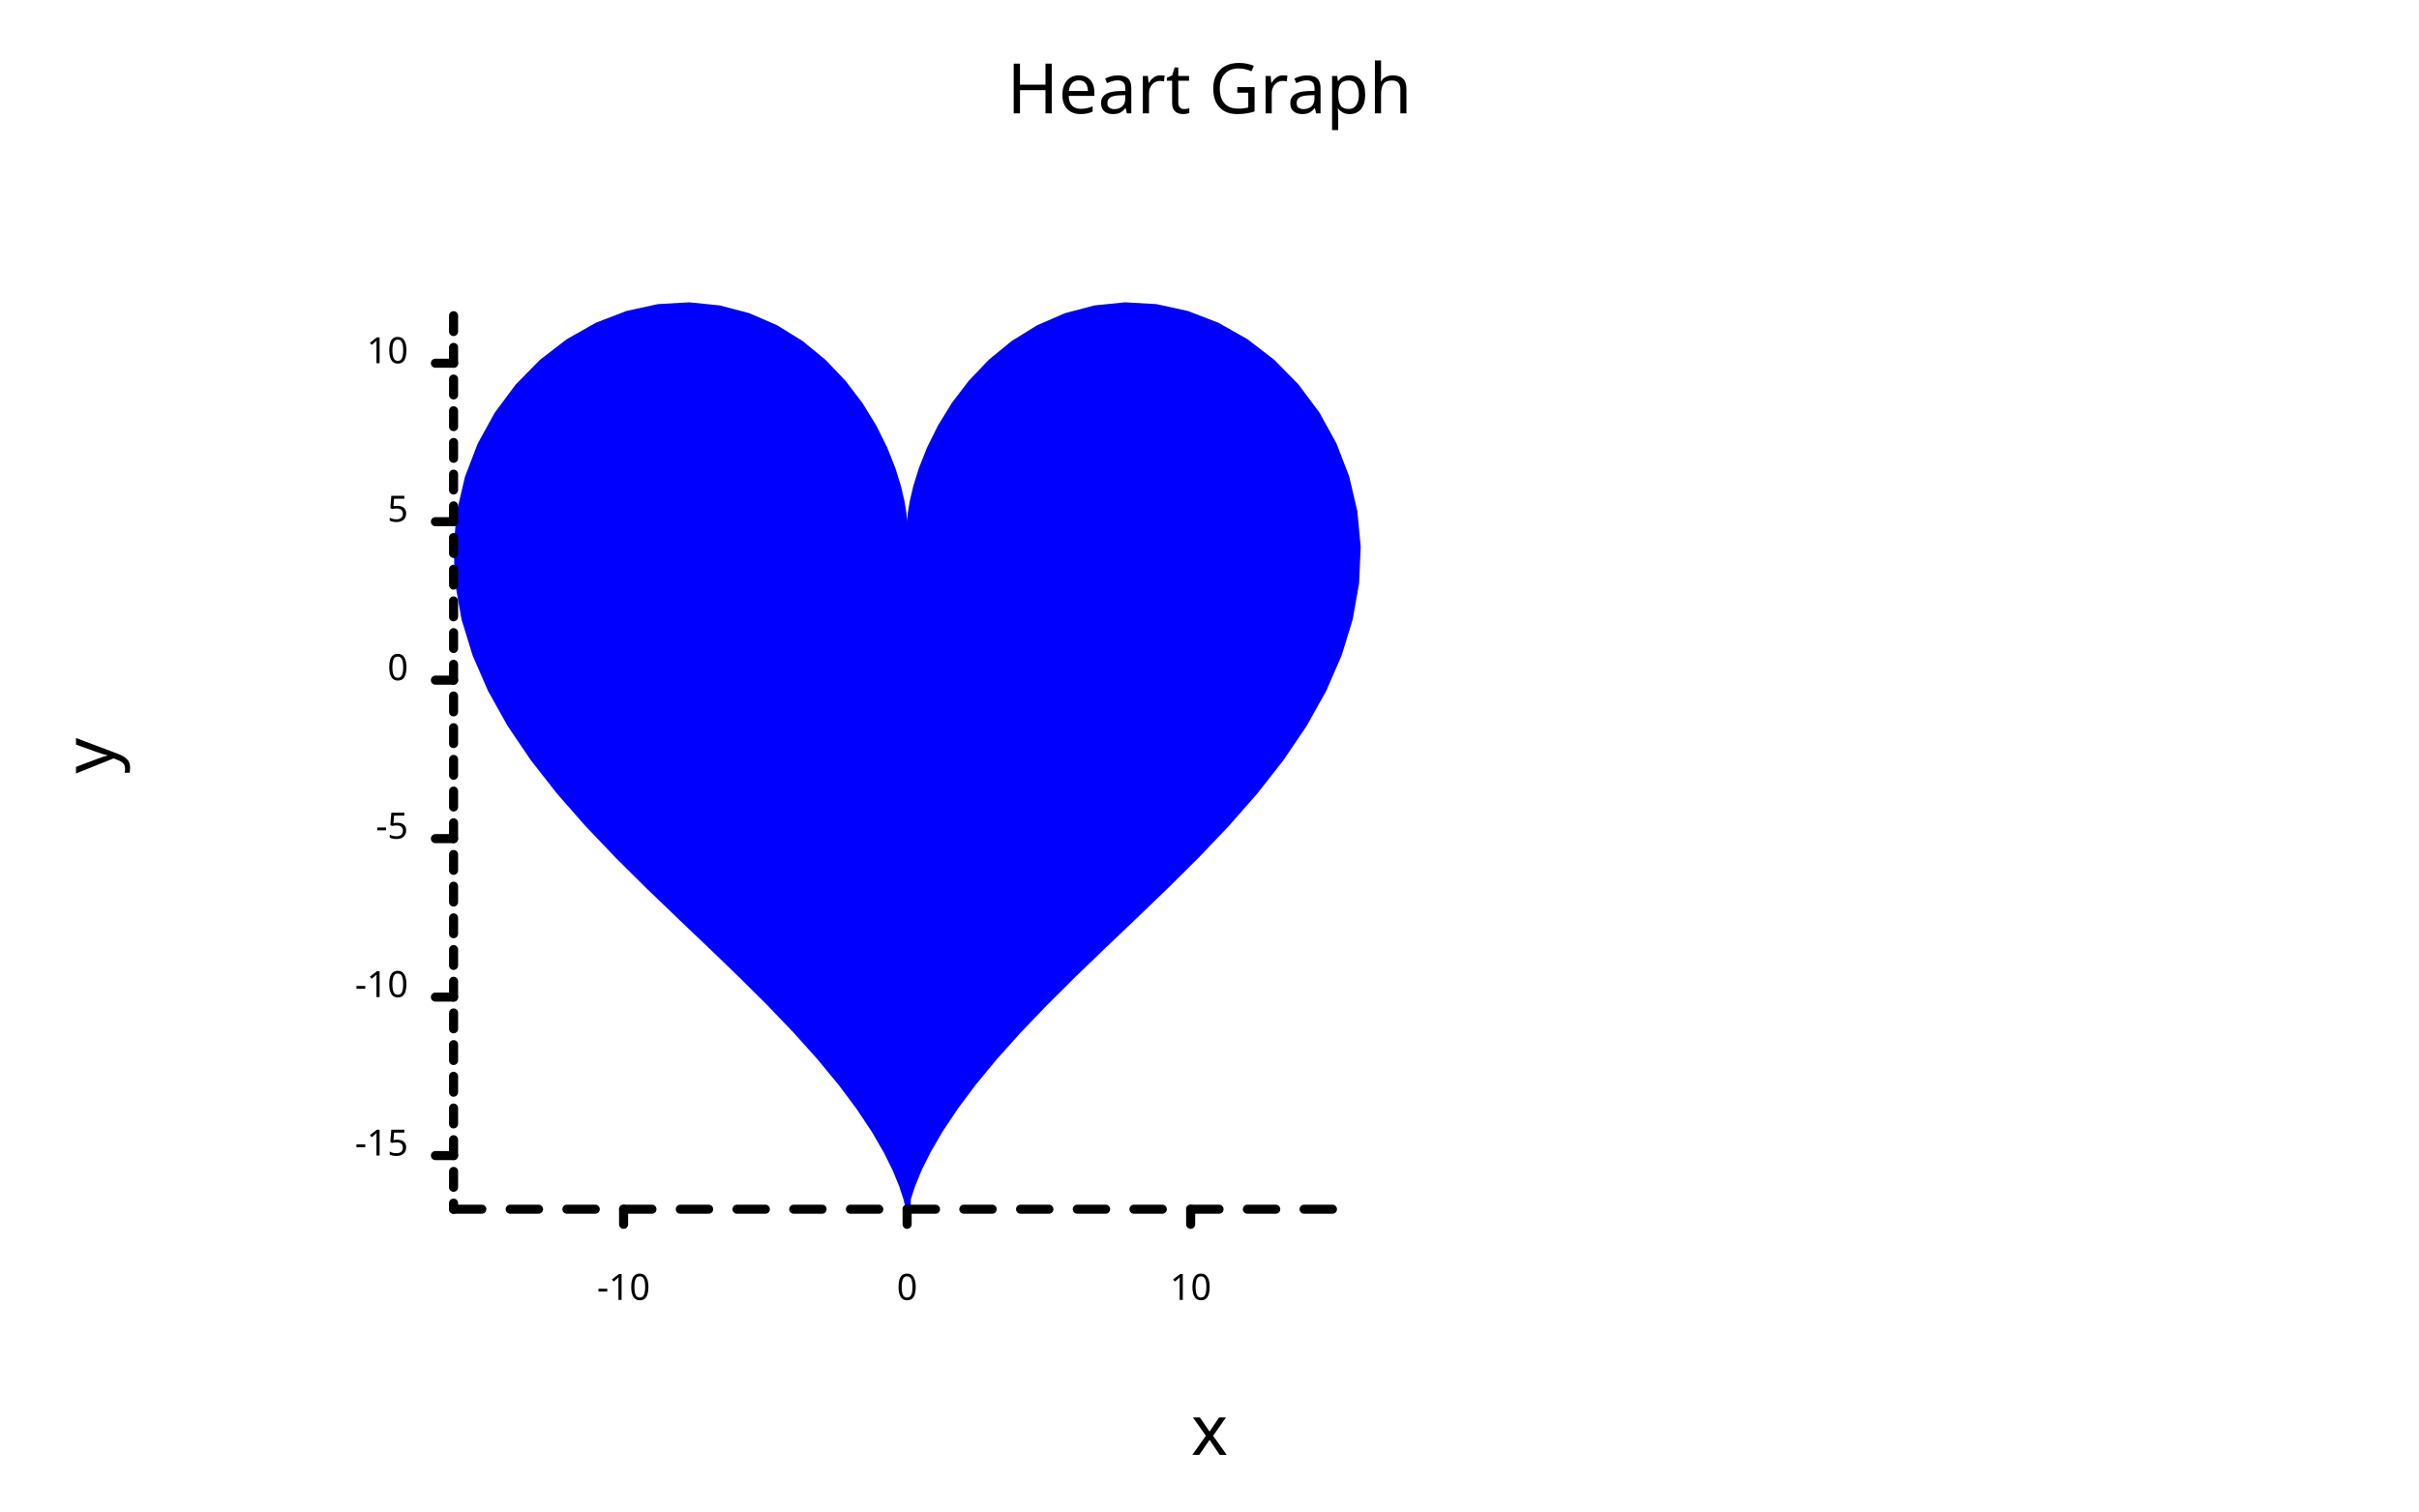
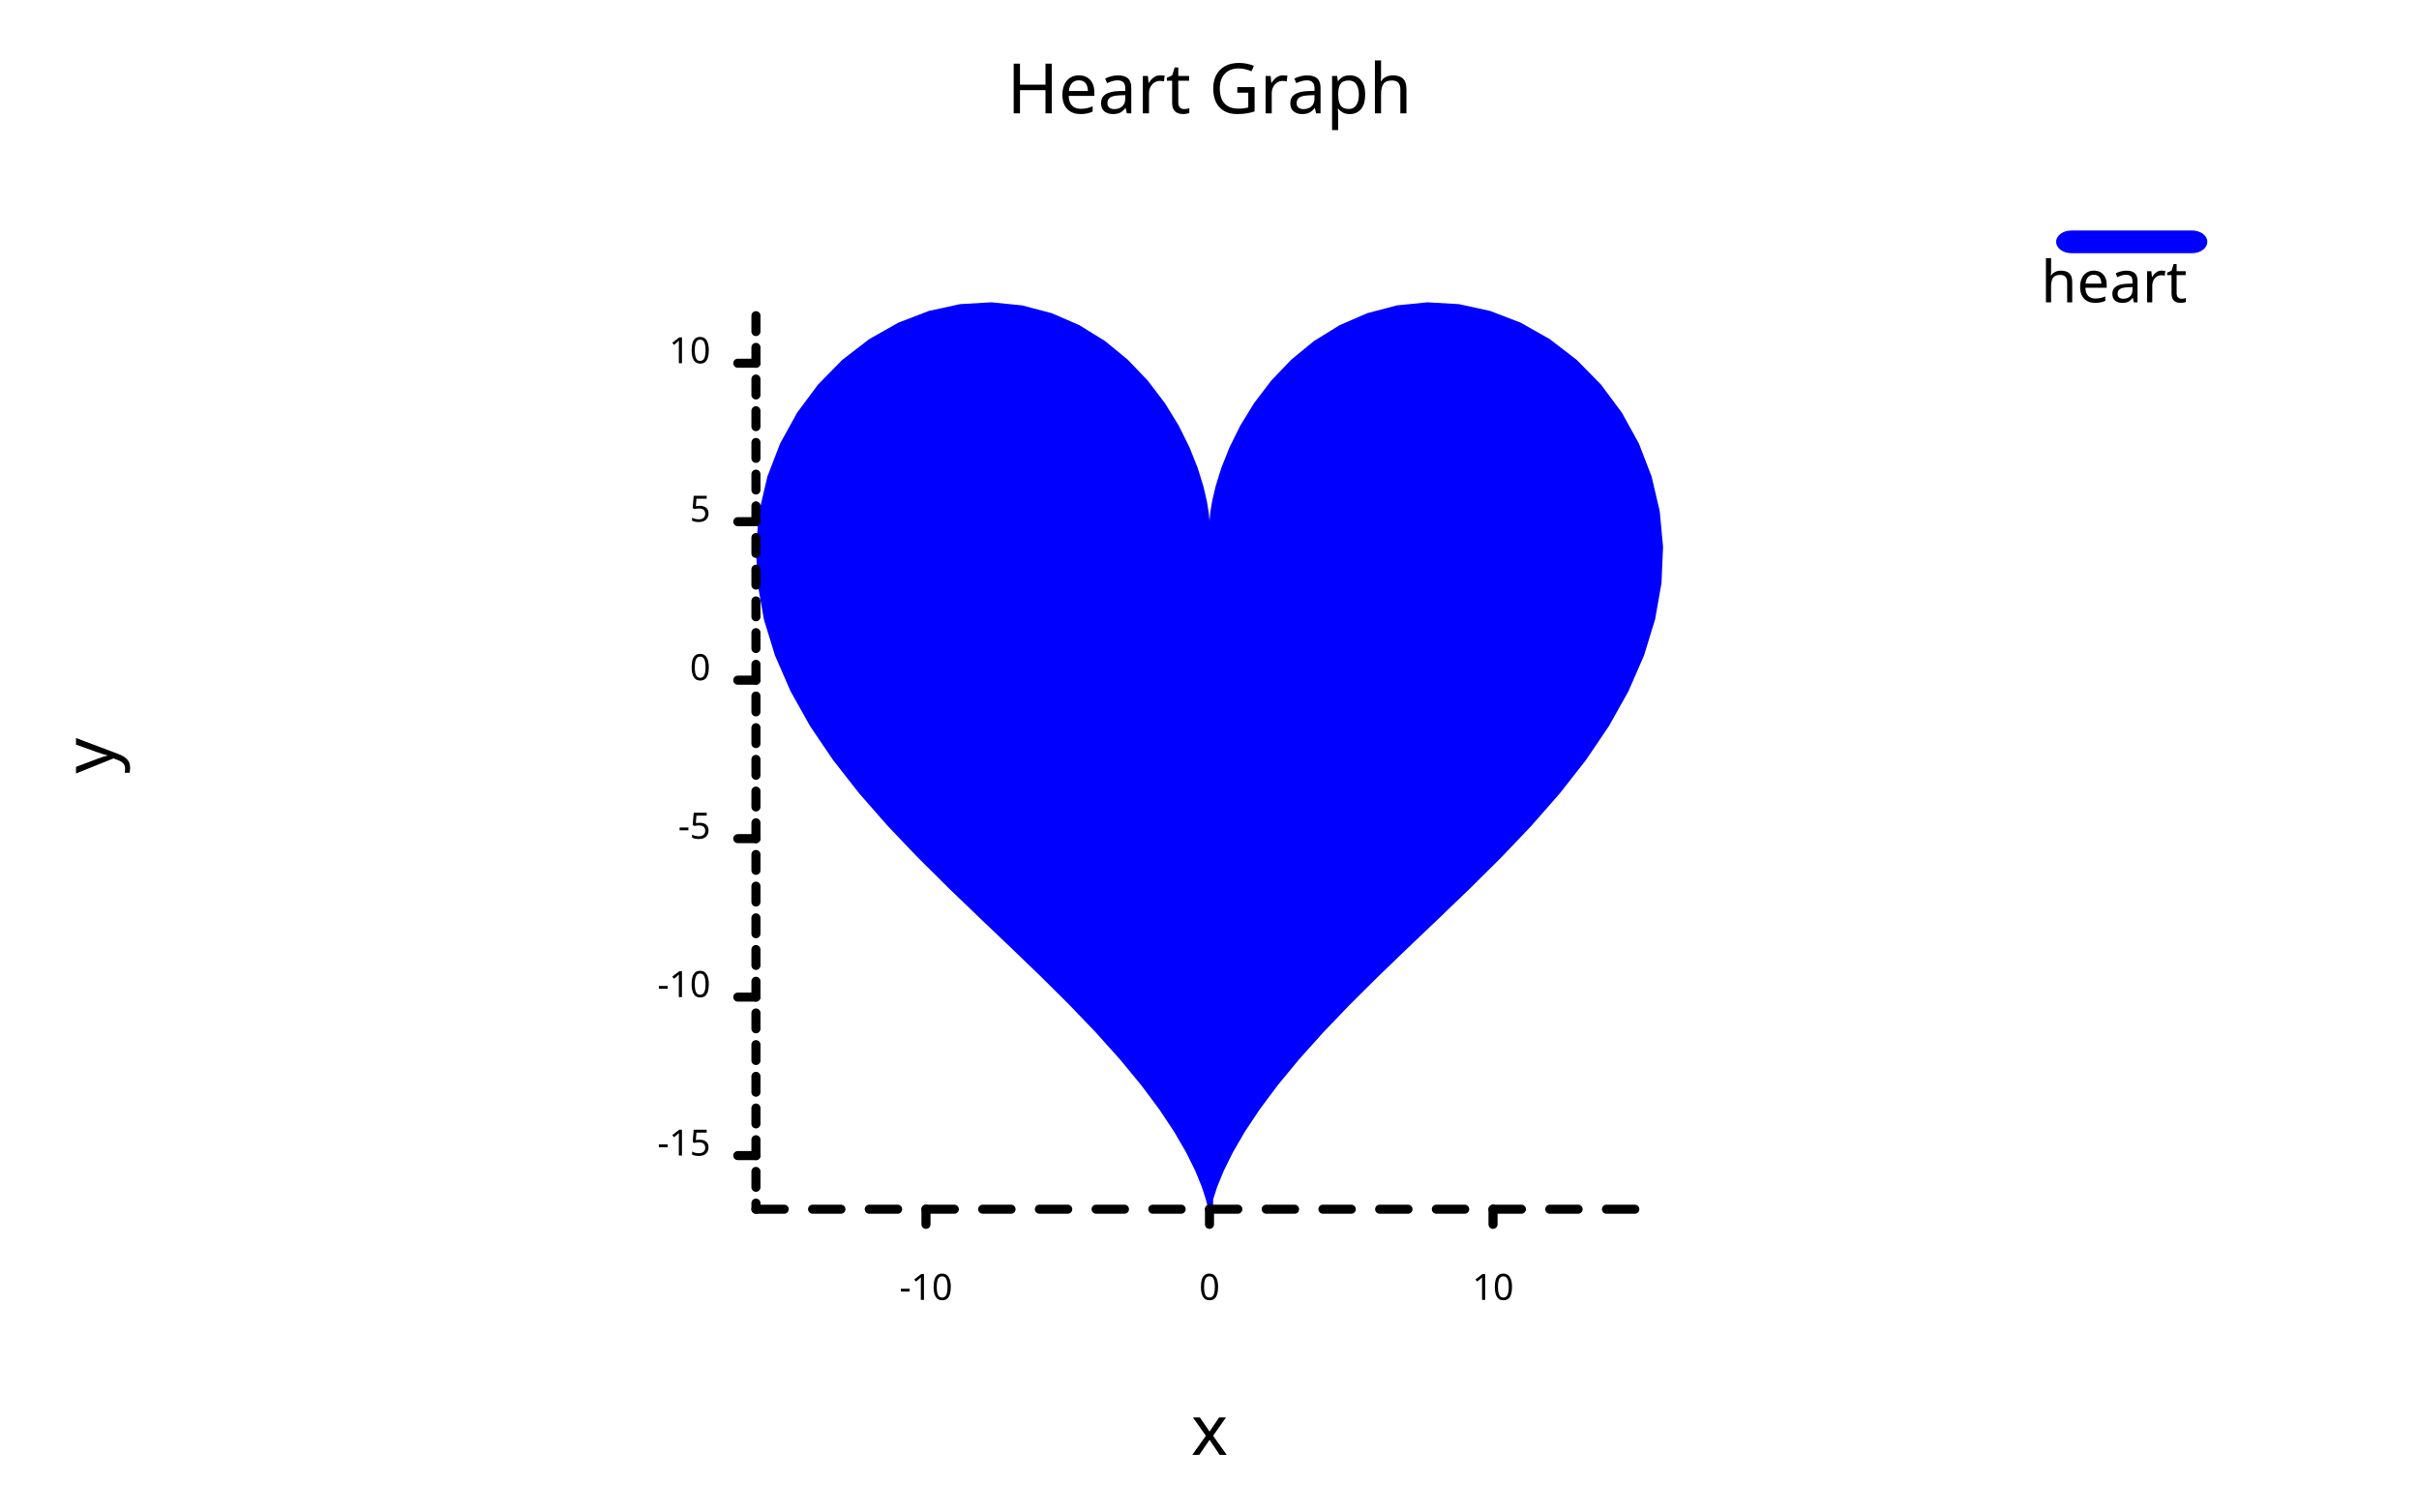
<svg xmlns="http://www.w3.org/2000/svg" width="800" class="poloto_background poloto" height="500" viewBox="0 0 800 500">
  <style>.poloto{stroke-linecap:round;stroke-linejoin:round;font-family:'Tahoma',sans-serif;stroke-width:2;}.scatter{stroke-width:7}.poloto_text{fill:black;}.poloto_axis_lines{stroke:black;stroke-width:3;fill:none;stroke-dasharray:none}.poloto_background{background-color:AliceBlue;}.poloto0stroke{stroke:blue;}.poloto1stroke{stroke:red;}.poloto2stroke{stroke:green;}.poloto3stroke{stroke:gold;}.poloto4stroke{stroke:aqua;}.poloto5stroke{stroke:lime;}.poloto6stroke{stroke:orange;}.poloto7stroke{stroke:chocolate;}.poloto0fill{fill:blue;}.poloto1fill{fill:red;}.poloto2fill{fill:green;}.poloto3fill{fill:gold;}.poloto4fill{fill:aqua;}.poloto5fill{fill:lime;}.poloto6fill{fill:orange;}.poloto7fill{fill:chocolate;}</style>
-   <text class="poloto_text" alignment-baseline="middle" text-anchor="start" font-size="large" x="675" y="100" />
-   <path class="poloto0fill" d=" M 299.578 400 L 299.578 400 L 298.796 396.753 L 297.405 392.474 L 295.262 387.246 L 292.252 381.167 L 288.289 374.341 L 283.323 366.875 L 277.343 358.872 L 270.374 350.426 L 262.481 341.618 L 253.765 332.515 L 244.36 323.165 L 234.433 313.595 L 224.172 303.818 L 213.787 293.832 L 203.503 283.622 L 193.547 273.169 L 184.15 262.452 L 175.532 251.457 L 167.899 240.18 L 161.439 228.636 L 156.31 216.862 L 152.639 204.918 L 150.518 192.894 L 150 180.907 L 151.098 169.101 L 153.785 157.641 L 157.994 146.713 L 163.619 136.51 L 170.52 127.229 L 178.53 119.063 L 187.453 112.185 L 197.077 106.745 L 207.178 102.86 L 217.525 100.603 L 227.89 100 L 238.054 101.025 L 247.814 103.597 L 256.989 107.581 L 265.422 112.793 L 272.992 119.003 L 279.611 125.94 L 285.227 133.311 L 289.829 140.801 L 293.441 148.095 L 296.128 154.882 L 297.985 160.878 L 299.139 165.827 L 299.743 169.519 L 299.968 171.8 L 300 172.571 L 300.032 171.8 L 300.257 169.519 L 300.861 165.827 L 302.015 160.878 L 303.872 154.882 L 306.559 148.095 L 310.171 140.801 L 314.773 133.311 L 320.389 125.94 L 327.008 119.003 L 334.578 112.793 L 343.011 107.581 L 352.186 103.597 L 361.946 101.025 L 372.11 100 L 382.475 100.603 L 392.822 102.86 L 402.923 106.745 L 412.547 112.185 L 421.47 119.063 L 429.48 127.229 L 436.381 136.51 L 442.006 146.713 L 446.215 157.641 L 448.902 169.101 L 450 180.907 L 449.482 192.894 L 447.361 204.918 L 443.69 216.862 L 438.561 228.636 L 432.101 240.18 L 424.468 251.457 L 415.85 262.452 L 406.453 273.169 L 396.497 283.622 L 386.213 293.832 L 375.828 303.818 L 365.567 313.595 L 355.64 323.165 L 346.235 332.515 L 337.519 341.618 L 329.626 350.426 L 322.657 358.872 L 316.677 366.875 L 311.711 374.341 L 307.748 381.167 L 304.738 387.246 L 302.595 392.474 L 301.204 396.753 L 301.204 400 Z" />
+   <text class="poloto_text" alignment-baseline="middle" text-anchor="start" font-size="large" x="675" y="100">heart</text>
+   <rect class="poloto0fill poloto0legend" x="680" y="76.25" width="50" height="7.5" rx="5" ry="5" />
+   <path class="poloto0fill" d=" M 399.578 400 L 399.578 400 L 398.796 396.753 L 397.405 392.474 L 395.262 387.246 L 392.252 381.167 L 388.289 374.341 L 383.323 366.875 L 377.343 358.872 L 370.374 350.426 L 362.481 341.618 L 353.765 332.515 L 344.36 323.165 L 334.433 313.595 L 324.172 303.818 L 313.787 293.832 L 303.503 283.622 L 293.547 273.169 L 284.15 262.452 L 275.532 251.457 L 267.899 240.18 L 261.439 228.636 L 256.31 216.862 L 252.639 204.918 L 250.518 192.894 L 250 180.907 L 251.098 169.101 L 253.785 157.641 L 257.994 146.713 L 263.619 136.51 L 270.52 127.229 L 278.53 119.063 L 287.453 112.185 L 297.077 106.745 L 307.178 102.86 L 317.525 100.603 L 327.89 100 L 338.054 101.025 L 347.814 103.597 L 356.989 107.581 L 365.422 112.793 L 372.992 119.003 L 379.611 125.94 L 385.227 133.311 L 389.829 140.801 L 393.441 148.095 L 396.128 154.882 L 397.985 160.878 L 399.139 165.827 L 399.743 169.519 L 399.968 171.8 L 400 172.571 L 400.032 171.8 L 400.257 169.519 L 400.861 165.827 L 402.015 160.878 L 403.872 154.882 L 406.559 148.095 L 410.171 140.801 L 414.773 133.311 L 420.389 125.94 L 427.008 119.003 L 434.578 112.793 L 443.011 107.581 L 452.186 103.597 L 461.946 101.025 L 472.11 100 L 482.475 100.603 L 492.822 102.86 L 502.923 106.745 L 512.547 112.185 L 521.47 119.063 L 529.48 127.229 L 536.381 136.51 L 542.006 146.713 L 546.215 157.641 L 548.902 169.101 L 550 180.907 L 549.482 192.894 L 547.361 204.918 L 543.69 216.862 L 538.561 228.636 L 532.101 240.18 L 524.468 251.457 L 515.85 262.452 L 506.453 273.169 L 496.497 283.622 L 486.213 293.832 L 475.828 303.818 L 465.567 313.595 L 455.64 323.165 L 446.235 332.515 L 437.519 341.618 L 429.626 350.426 L 422.657 358.872 L 416.677 366.875 L 411.711 374.341 L 407.748 381.167 L 404.738 387.246 L 402.595 392.474 L 401.204 396.753 L 401.204 400 Z" />
  <text class="poloto_text" alignment-baseline="start" text-anchor="middle" font-size="x-large" x="400" y="37.5">Heart Graph</text>
  <text class="poloto_text" alignment-baseline="start" text-anchor="middle" font-size="x-large" x="400" y="481.25">x</text>
  <text class="poloto_text" alignment-baseline="start" text-anchor="middle" font-size="x-large" transform="rotate(-90,37.5,250)" x="37.5" y="250">y</text>
-   <line class="poloto_axis_lines" stroke="black" x1="206.234" x2="206.234" y1="400" y2="405" />
-   <text class="poloto_text" alignment-baseline="start" text-anchor="middle" x="206.234" y="430"> -10</text>
-   <line class="poloto_axis_lines" stroke="black" x1="300" x2="300" y1="400" y2="405" />
-   <text class="poloto_text" alignment-baseline="start" text-anchor="middle" x="300" y="430"> 0</text>
-   <line class="poloto_axis_lines" stroke="black" x1="393.766" x2="393.766" y1="400" y2="405" />
-   <text class="poloto_text" alignment-baseline="start" text-anchor="middle" x="393.766" y="430"> 10</text>
-   <line class="poloto_axis_lines" stroke="black" x1="150" x2="144" y1="382.257" y2="382.257" />
-   <text class="poloto_text" alignment-baseline="middle" text-anchor="end" x="135" y="382.257"> -15</text>
-   <line class="poloto_axis_lines" stroke="black" x1="150" x2="144" y1="329.835" y2="329.835" />
-   <text class="poloto_text" alignment-baseline="middle" text-anchor="end" x="135" y="329.835"> -10</text>
-   <line class="poloto_axis_lines" stroke="black" x1="150" x2="144" y1="277.414" y2="277.414" />
-   <text class="poloto_text" alignment-baseline="middle" text-anchor="end" x="135" y="277.414"> -5</text>
-   <line class="poloto_axis_lines" stroke="black" x1="150" x2="144" y1="224.992" y2="224.992" />
-   <text class="poloto_text" alignment-baseline="middle" text-anchor="end" x="135" y="224.992"> 0</text>
-   <line class="poloto_axis_lines" stroke="black" x1="150" x2="144" y1="172.571" y2="172.571" />
-   <text class="poloto_text" alignment-baseline="middle" text-anchor="end" x="135" y="172.571"> 5</text>
-   <line class="poloto_axis_lines" stroke="black" x1="150" x2="144" y1="120.149" y2="120.149" />
-   <text class="poloto_text" alignment-baseline="middle" text-anchor="end" x="135" y="120.149"> 10</text>
-   <path stroke="black" fill="none" class="poloto_axis_lines" style="stroke-dasharray:9.377;stroke-dashoffset:-56.234;" d=" M 150 400 L 450 400" />
-   <path stroke="black" fill="none" class="poloto_axis_lines" style="stroke-dasharray:5.242;stroke-dashoffset:-17.743;" d=" M 150 400 L 150 100" />
+   <line class="poloto_axis_lines" stroke="black" x1="306.234" x2="306.234" y1="400" y2="405" />
+   <text class="poloto_text" alignment-baseline="start" text-anchor="middle" x="306.234" y="430"> -10</text>
+   <line class="poloto_axis_lines" stroke="black" x1="400" x2="400" y1="400" y2="405" />
+   <text class="poloto_text" alignment-baseline="start" text-anchor="middle" x="400" y="430"> 0</text>
+   <line class="poloto_axis_lines" stroke="black" x1="493.766" x2="493.766" y1="400" y2="405" />
+   <text class="poloto_text" alignment-baseline="start" text-anchor="middle" x="493.766" y="430"> 10</text>
+   <line class="poloto_axis_lines" stroke="black" x1="250" x2="244" y1="382.257" y2="382.257" />
+   <text class="poloto_text" alignment-baseline="middle" text-anchor="end" x="235" y="382.257"> -15</text>
+   <line class="poloto_axis_lines" stroke="black" x1="250" x2="244" y1="329.835" y2="329.835" />
+   <text class="poloto_text" alignment-baseline="middle" text-anchor="end" x="235" y="329.835"> -10</text>
+   <line class="poloto_axis_lines" stroke="black" x1="250" x2="244" y1="277.414" y2="277.414" />
+   <text class="poloto_text" alignment-baseline="middle" text-anchor="end" x="235" y="277.414"> -5</text>
+   <line class="poloto_axis_lines" stroke="black" x1="250" x2="244" y1="224.992" y2="224.992" />
+   <text class="poloto_text" alignment-baseline="middle" text-anchor="end" x="235" y="224.992"> 0</text>
+   <line class="poloto_axis_lines" stroke="black" x1="250" x2="244" y1="172.571" y2="172.571" />
+   <text class="poloto_text" alignment-baseline="middle" text-anchor="end" x="235" y="172.571"> 5</text>
+   <line class="poloto_axis_lines" stroke="black" x1="250" x2="244" y1="120.149" y2="120.149" />
+   <text class="poloto_text" alignment-baseline="middle" text-anchor="end" x="235" y="120.149"> 10</text>
+   <path stroke="black" fill="none" class="poloto_axis_lines" style="stroke-dasharray:9.377;stroke-dashoffset:-56.234;" d=" M 250 400 L 550 400" />
+   <path stroke="black" fill="none" class="poloto_axis_lines" style="stroke-dasharray:5.242;stroke-dashoffset:-17.743;" d=" M 250 400 L 250 100" />
</svg>
